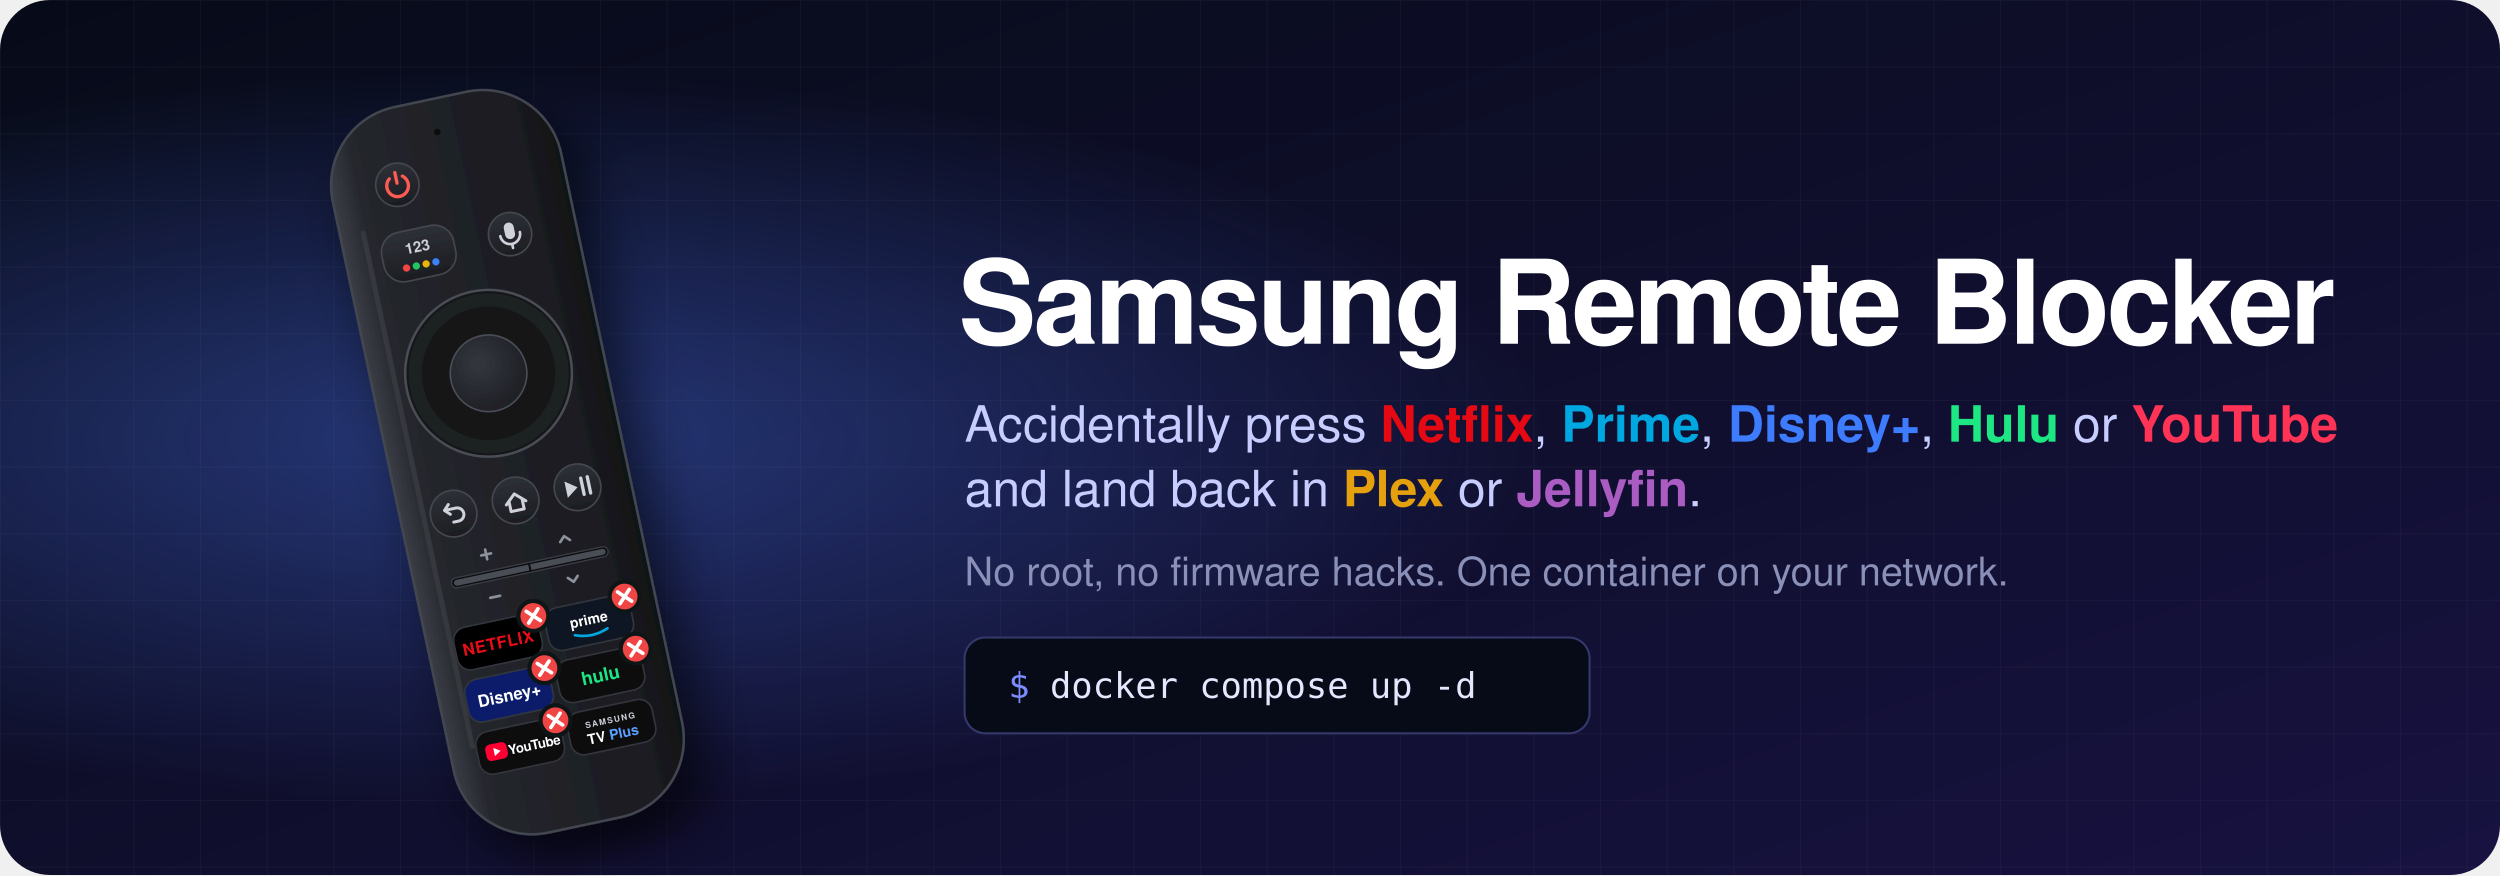
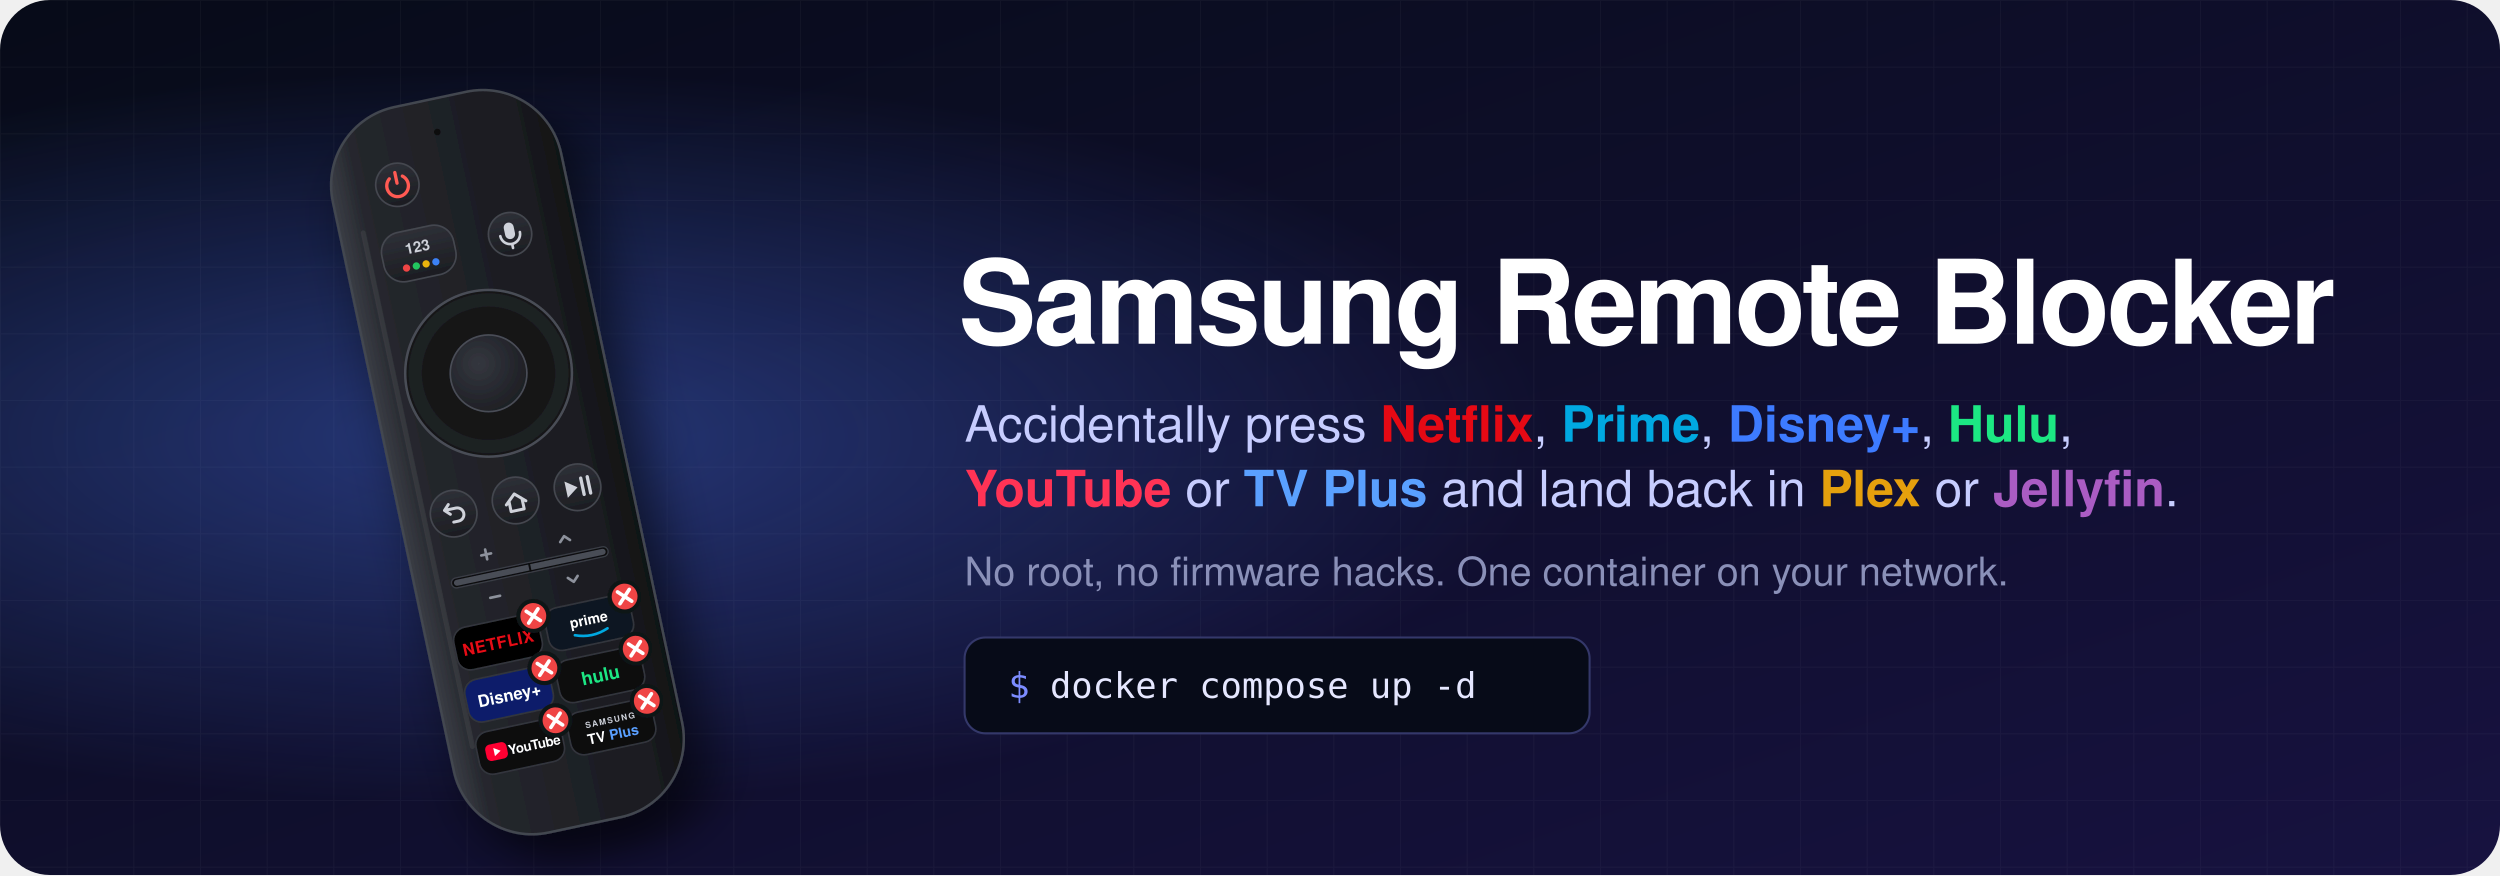
<svg xmlns="http://www.w3.org/2000/svg" width="1200" height="420" viewBox="0 0 1200 420" role="img" aria-labelledby="title desc">
  <defs>
    <linearGradient id="bg" x1="0" y1="0" x2="1" y2="1">
      <stop offset="0" stop-color="#070b18" />
      <stop offset="1" stop-color="#171240" />
    </linearGradient>
    <radialGradient id="glow" cx="0.2" cy="0.5" r="0.42">
      <stop offset="0" stop-color="#4f7cff" stop-opacity="0.38" />
      <stop offset="1" stop-color="#4f7cff" stop-opacity="0" />
    </radialGradient>
    <pattern id="grid" width="32" height="32" patternUnits="userSpaceOnUse">
      <path d="M32 0H0V32" fill="none" stroke="#fff" stroke-opacity="0.035" />
    </pattern>
    <linearGradient id="body" x1="0" y1="0" x2="1" y2="0">
      <stop offset="0" stop-color="#3a3d45" />
      <stop offset="0.12" stop-color="#25272d" />
      <stop offset="0.85" stop-color="#1a1b20" />
      <stop offset="1" stop-color="#101114" />
    </linearGradient>
    <linearGradient id="key" x1="0" y1="0" x2="0" y2="1">
      <stop offset="0" stop-color="#2e3037" />
      <stop offset="1" stop-color="#1c1d22" />
    </linearGradient>
    <radialGradient id="ok" cx="0.4" cy="0.35" r="0.7">
      <stop offset="0" stop-color="#34373f" />
      <stop offset="1" stop-color="#1d1e23" />
    </radialGradient>
    <filter id="shadow" x="-50%" y="-20%" width="200%" height="140%">
      <feDropShadow dx="10" dy="18" stdDeviation="14" flood-color="#000" flood-opacity="0.6" />
    </filter>
    <g id="blocked">
      <circle r="9" fill="#ef4444" stroke="#111216" stroke-width="2.5" />
      <path d="M-3.6 -3.6L3.6 3.6M3.6 -3.6L-3.6 3.6" stroke="#fff" stroke-width="2.2" stroke-linecap="round" />
    </g>
  </defs>
  <rect width="1200" height="420" rx="24" fill="url(#bg)" />
  <rect width="1200" height="420" rx="24" fill="url(#grid)" />
  <rect width="1200" height="420" rx="24" fill="url(#glow)" />
  <g transform="translate(196 40) rotate(-12 70 220) scale(0.8)" filter="url(#shadow)">
    <rect width="140" height="445" rx="48" fill="url(#body)" stroke="#43464f" stroke-width="1.5" />
    <path d="M14 70V385" stroke="#fff" stroke-opacity="0.06" stroke-width="3" stroke-linecap="round" />
    <circle cx="70" cy="20" r="2" fill="#0c0d10" />
    <circle cx="40" cy="46" r="13" fill="url(#key)" stroke="#44474f" />
    <path d="M36 41.5a6.5 6.5 0 1 0 8 0" fill="none" stroke="#ff5a52" stroke-width="2" stroke-linecap="round" />
    <path d="M40 38.5v6.5" stroke="#ff5a52" stroke-width="2" stroke-linecap="round" />
    <rect x="22" y="74" width="44" height="30" rx="12" fill="url(#key)" stroke="#44474f" />
    <text x="44" y="88" fill="#cfd2da" font-family="-apple-system, 'Segoe UI', Helvetica, Arial, sans-serif" font-size="9" font-weight="700" text-anchor="middle">123</text>
    <circle cx="35" cy="96" r="2.2" fill="#ef4444" />
    <circle cx="41" cy="96" r="2.2" fill="#22c55e" />
    <circle cx="47" cy="96" r="2.2" fill="#eab308" />
    <circle cx="53" cy="96" r="2.2" fill="#3b82f6" />
    <circle cx="100" cy="89" r="13" fill="url(#key)" stroke="#44474f" />
    <rect x="97" y="82" width="6" height="10" rx="3" fill="#cfd2da" />
    <path d="M94 89a6 6 0 0 0 12 0M100 95v2.5" fill="none" stroke="#cfd2da" stroke-width="1.6" stroke-linecap="round" />
    <circle cx="70" cy="168" r="50" fill="#141519" stroke="#4a4d56" stroke-width="1.5" />
    <circle cx="70" cy="168" r="44" fill="none" stroke="#fff" stroke-opacity="0.05" stroke-width="8" />
    <circle cx="70" cy="168" r="23" fill="url(#ok)" stroke="#4a4d56" />
    <g fill="url(#key)" stroke="#44474f">
      <circle cx="32" cy="246" r="14" />
      <circle cx="70" cy="246" r="14" />
      <circle cx="108" cy="246" r="14" />
    </g>
    <g fill="none" stroke="#cfd2da" stroke-width="1.8" stroke-linecap="round" stroke-linejoin="round">
      <path d="M27 243h7a4 4 0 0 1 0 8h-3M27 243l3 -3M27 243l3 3" />
      <path d="M64 247.5l6 -5.5l6 5.5M66 246v6h8v-6" />
    </g>
    <path d="M101 241v10l7 -5z" fill="#cfd2da" />
    <path d="M111 241v10M115 241v10" stroke="#cfd2da" stroke-width="2" stroke-linecap="round" />
    <g transform="translate(0 -30)">
      <rect x="22" y="314" width="96" height="6" rx="3" fill="#0c0d10" stroke="#3a3d45" stroke-width="0.8" />
      <rect x="23.5" y="315.2" width="93" height="3.6" rx="1.8" fill="#4a4d56" />
      <path d="M70 314.5v5" stroke="#0c0d10" stroke-width="1.2" />
      <g stroke="#8d919c" stroke-width="1.6" stroke-linecap="round" fill="none" stroke-linejoin="round">
        <path d="M46 301v6M43 304h6" />
        <path d="M43 330h6" />
        <path d="M91 306l3 -3l3 3" />
        <path d="M91 328l3 3l3 -3" />
      </g>
      <g font-family="-apple-system, 'Segoe UI', Helvetica, Arial, sans-serif" font-weight="800" text-anchor="middle">
        <rect x="16" y="344" width="52" height="26" rx="8" fill="#000" stroke="#33353c" />
        <text x="42" y="361" fill="#e50914" font-size="10" letter-spacing="0.3">NETFLIX</text>
        <rect x="72" y="344" width="52" height="26" rx="8" fill="#0f1720" stroke="#33353c" />
        <text x="98" y="358" fill="#ffffff" font-size="8.5">prime</text>
        <path d="M88 362.5q10 4 20 0" fill="none" stroke="#00a8e1" stroke-width="1.6" stroke-linecap="round" />
        <rect x="16" y="376" width="52" height="26" rx="8" fill="#0b1f6b" stroke="#33353c" />
        <text x="42" y="393" fill="#ffffff" font-size="10">Disney+</text>
        <rect x="72" y="376" width="52" height="26" rx="8" fill="#0b0c0f" stroke="#33353c" />
        <text x="98" y="393" fill="#1ce783" font-size="11">hulu</text>
        <rect x="16" y="408" width="52" height="26" rx="8" fill="#0b0c0f" stroke="#33353c" />
        <rect x="21" y="416" width="13" height="10" rx="3" fill="#ff0033" />
        <path d="M26 418.5v5l4 -2.5z" fill="#fff" />
        <text x="50.5" y="424.5" fill="#ffffff" font-size="8" letter-spacing="-0.2">YouTube</text>
        <rect x="72" y="408" width="52" height="26" rx="8" fill="#0b0c0f" stroke="#33353c" />
        <text x="98" y="418.5" fill="#cfd2da" font-size="5" letter-spacing="0.8">SAMSUNG</text>
        <text x="98" y="428.5" fill="#ffffff" font-size="8.5">TV <tspan fill="#5aa0ff">Plus</tspan>
        </text>
      </g>
      <use href="#blocked" x="66" y="346" />
      <use href="#blocked" x="122" y="346" />
      <use href="#blocked" x="66" y="378" />
      <use href="#blocked" x="122" y="378" />
      <use href="#blocked" x="66" y="410" />
+       <use href="#blocked" x="122" y="410" />
    </g>
  </g>
  <g font-family="-apple-system, BlinkMacSystemFont, 'Segoe UI', Helvetica, Arial, sans-serif">
    <text x="460" y="165" fill="#ffffff" font-size="56" font-weight="800" letter-spacing="-1.5">Samsung Remote Blocker</text>
-     <text x="463" y="212" fill="#c7cdff" font-size="24">Accidentally press <tspan fill="#e50914" font-weight="700">Netflix</tspan>, <tspan fill="#00a8e1" font-weight="700">Prime</tspan>, <tspan fill="#3d7bff" font-weight="700">Disney+</tspan>, <tspan fill="#1ce783" font-weight="700">Hulu</tspan> or <tspan fill="#ff3355" font-weight="700">YouTube</tspan>
-     </text>
-     <text x="463" y="243" fill="#c7cdff" font-size="24">and land back in <tspan fill="#e5a00d" font-weight="700">Plex</tspan> or <tspan fill="#aa5cc3" font-weight="700">Jellyfin</tspan>.</text>
+     <text x="463" y="212" fill="#c7cdff" font-size="24">Accidentally press <tspan fill="#e50914" font-weight="700">Netflix</tspan>, <tspan fill="#00a8e1" font-weight="700">Prime</tspan>, <tspan fill="#3d7bff" font-weight="700">Disney+</tspan>, <tspan fill="#1ce783" font-weight="700">Hulu</tspan>,</text>
+     <text x="463" y="243" fill="#c7cdff" font-size="24">
+       <tspan fill="#ff3355" font-weight="700">YouTube</tspan> or <tspan fill="#5aa0ff" font-weight="700">TV Plus</tspan> and land back in <tspan fill="#e5a00d" font-weight="700">Plex</tspan> or <tspan fill="#aa5cc3" font-weight="700">Jellyfin</tspan>.</text>
    <text x="463" y="281" fill="#8a90b8" font-size="19">No root, no firmware hacks. One container on your network.</text>
  </g>
  <g font-family="ui-monospace, SFMono-Regular, Menlo, Consolas, monospace" font-size="17">
    <rect x="463" y="306" width="300" height="46" rx="10" fill="#070b18" stroke="#34386a" />
    <text x="484" y="335" fill="#7c8cff">$</text>
    <text x="504" y="335" fill="#e5e7ff">docker compose up -d</text>
  </g>
</svg>
